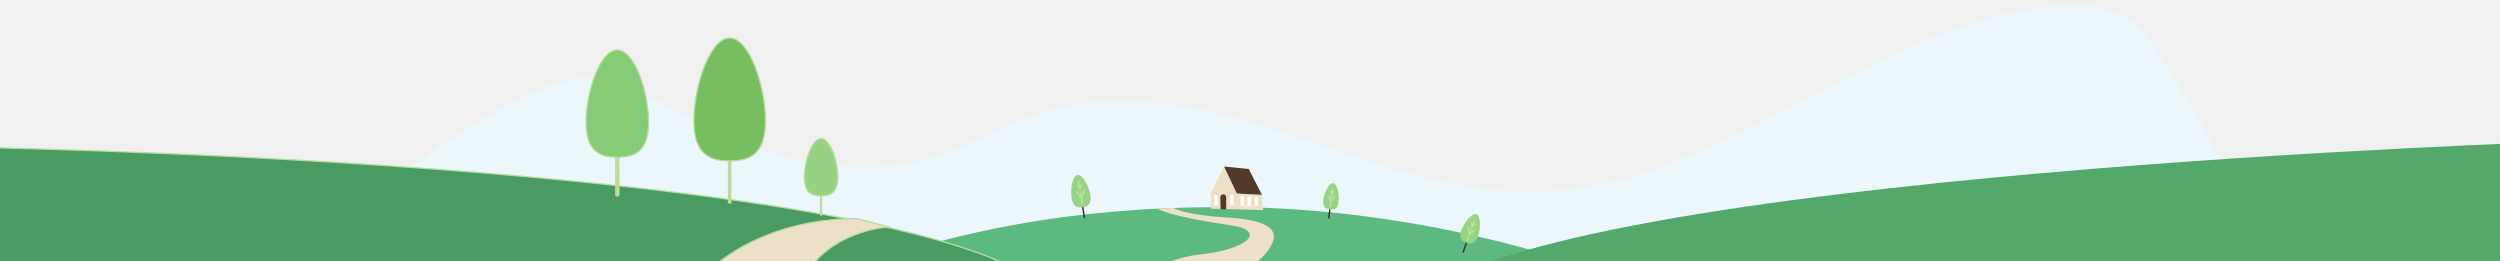
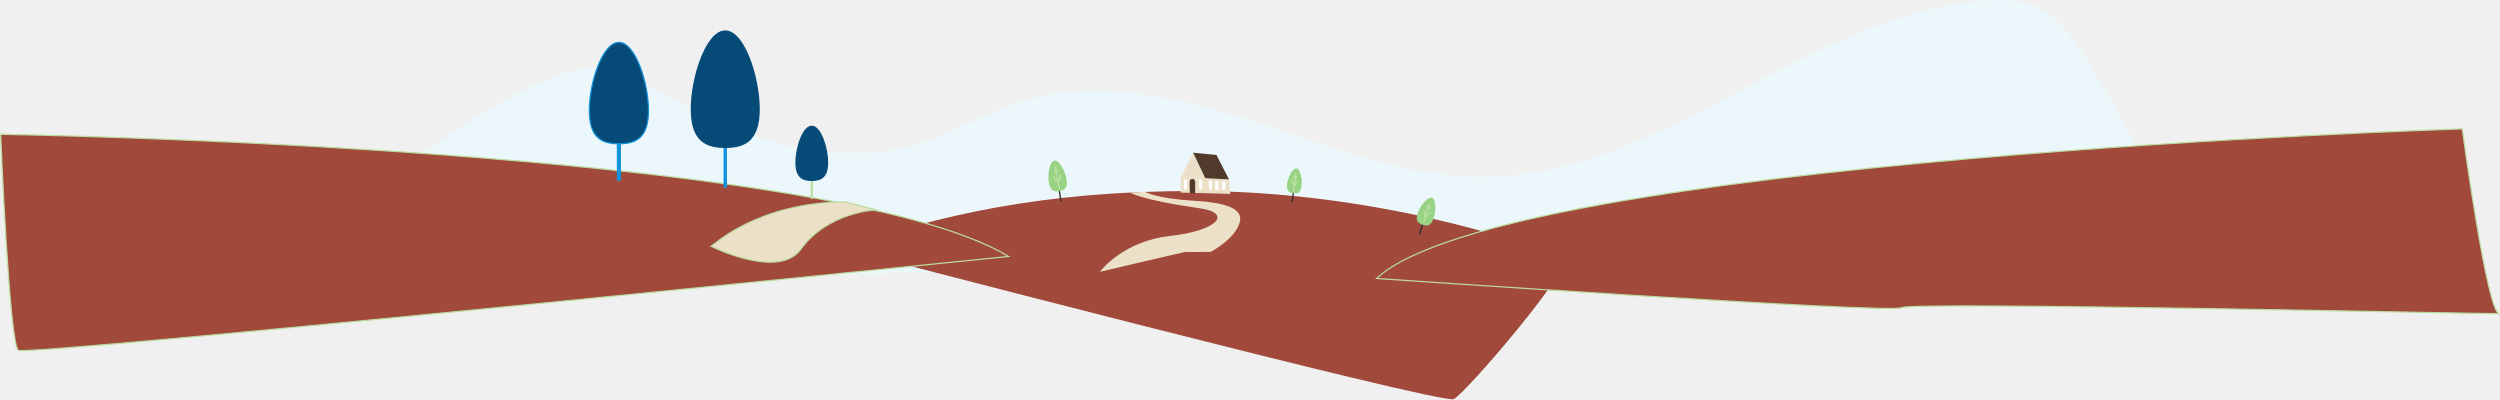
- <svg xmlns="http://www.w3.org/2000/svg" version="1.1" viewBox="0 0 1920 200">
+ <svg xmlns="http://www.w3.org/2000/svg" id="Layer_1" viewBox="0 0 2028.67 324">
  <defs>
    <style>
      .cls-1 {
-         fill: #54a86c;
+         stroke-width: 2.8px;
      }

-       .cls-2 {
-         fill: #77be60;
+       .cls-1, .cls-2, .cls-3, .cls-4 {
+         fill: none;
      }

-       .cls-2, .cls-3, .cls-4, .cls-5, .cls-6, .cls-7, .cls-8, .cls-9 {
+       .cls-1, .cls-5, .cls-3 {
+         stroke: #1294dd;
+       }
+ 
+       .cls-6, .cls-7 {
+         fill: #a1493b;
+       }
+ 
+       .cls-8 {
+         fill: #97d383;
+       }
+ 
+       .cls-7, .cls-2, .cls-9 {
        stroke: #badc9e;
      }

-       .cls-2, .cls-4, .cls-5, .cls-7, .cls-8 {
+       .cls-7, .cls-5, .cls-9, .cls-10 {
        stroke-miterlimit: 10;
-       }
- 
-       .cls-10, .cls-4 {
-         fill: #97d383;
      }

      .cls-11 {
        fill: #b9e09e;
      }

-       .cls-3 {
+       .cls-2 {
        stroke-width: 1.7px;
      }

-       .cls-3, .cls-6, .cls-9, .cls-12 {
-         fill: none;
+       .cls-5, .cls-10 {
+         fill: #064a78;
      }

-       .cls-13 {
+       .cls-12 {
        fill: #ebf7fa;
      }

-       .cls-5 {
-         fill: #86cb75;
+       .cls-9, .cls-13 {
+         fill: #ece0c8;
      }

-       .cls-6 {
+       .cls-10 {
+         stroke: #064a78;
+       }
+ 
+       .cls-14 {
+         fill: #fff;
+       }
+ 
+       .cls-3 {
        stroke-linecap: round;
        stroke-linejoin: round;
        stroke-width: 3.4px;
      }

-       .cls-7, .cls-14 {
-         fill: #ece0c8;
-       }
- 
-       .cls-8 {
-         fill: #4a9b63;
-       }
- 
      .cls-15 {
-         fill: #fff;
-       }
- 
-       .cls-9 {
-         stroke-width: 2.8px;
-       }
- 
-       .cls-16 {
        fill: #513a2b;
      }

-       .cls-12 {
+       .cls-4 {
        stroke: #302c2e;
        stroke-width: 1.1px;
      }
- 
-       .cls-17 {
-         fill: #5cba80;
-       }
    </style>
  </defs>
-   <g>
-     <g id="Layer_1">
+   <g id="Layer_1-2" data-name="Layer_1">
+     <g>
+       <path class="cls-12" d="M296.22,237.68c-42.8,10-24.2,1.7-64.1-15.3-16.1-6.9-32.6-26.7-18.9-37.4,5.5-4.3,13.4-4.1,20.5-4.5,46.2-2.6,82.6-35.9,119-62.8,24.6-18.2,50.8-34,78.3-47.4,15.6-7.6,32.3-14.6,49.9-14.4,24.1.2,45.3,13.5,65.9,25,59.7,33.6,133.1,56.3,199.7,35.4,27.4-8.6,51.9-24.1,79.2-33.1,62.2-20.4,130.7-4.7,192.4,15.7,61.8,20.4,123.9,45.8,189.7,44.4,144.9-2.9,259-132.3,403.5-142.8,13.3-1,27.2-.8,39.4,4.1,18.9,7.6,30.7,25,41.3,41.5,21,32.6,58,103.3,79,135.9l-1474.8,55.7h0Z" />
      <g>
-         <path class="cls-13" d="M268.1,241.7c-42.8,10-24.2,1.7-64.1-15.3-16.1-6.9-32.6-26.7-18.9-37.4,5.5-4.3,13.4-4.1,20.5-4.5,46.2-2.6,82.6-35.9,119-62.8,24.6-18.2,50.8-34,78.3-47.4,15.6-7.6,32.3-14.6,49.9-14.4,24.1.2,45.3,13.5,65.9,25,59.7,33.6,133.1,56.3,199.7,35.4,27.4-8.6,51.9-24.1,79.2-33.1,62.2-20.4,130.7-4.7,192.4,15.7,61.8,20.4,123.9,45.8,189.7,44.4,144.9-2.9,259-132.3,403.5-142.8,13.3-1,27.2-.8,39.4,4.1,18.9,7.6,30.7,25,41.3,41.5,21,32.6,58,103.3,79,135.9l-1474.8,55.7Z" />
+         <path class="cls-6" d="M1240.82,199.48s-120.4-44.3-270.8-44.5c-125.1,0-207.2,19.7-287.2,46.4,0,0,487.1,127.1,496.8,122.5,9.8-4.6,99.6-109.9,88.2-112.9s-27-11.5-27-11.5Z" />
+         <path class="cls-13" d="M892.52,220.68c1.6-2.6,20.6-25.4,57.4-29.3,36.8-3.9,51.4-18.4,23.4-22.4-47.5-6.7-56.2-12.7-56.2-12.7l12.1-.6s9.2,5.4,39.3,7.2c12.5.8,40.5,2.6,37.7,16.5-2.7,13.9-23.7,25-23.7,25,0,0-19.8.3-20.6,0-.7,0-69.4,16.2-69.4,16.2h0v.1Z" />
        <g>
-           <path class="cls-17" d="M1212.7,203.5s-120.4-44.3-270.8-44.5c-125.1,0-207.2,19.7-287.2,46.4,0,0,487.1,127.1,496.8,122.5,9.8-4.6,99.6-109.9,88.2-112.9s-27-11.5-27-11.5Z" />
-           <path class="cls-14" d="M864.4,224.7c1.6-2.6,20.6-25.4,57.4-29.3,36.8-3.9,51.4-18.4,23.4-22.4-47.5-6.7-56.2-12.7-56.2-12.7l12.1-.6s9.2,5.4,39.3,7.2c12.5.8,40.5,2.6,37.7,16.5-2.7,13.9-23.7,25-23.7,25,0,0-19.8.3-20.6,0-.7,0-69.4,16.2-69.4,16.2h0Z" />
+           <path class="cls-13" d="M998.32,157.38c-.3-.4-1.1-11.8-1.1-11.8l-19.2-1-9.8-20.7-10.1,20.4v12l20.2.5,20,.6h0Z" />
+           <path class="cls-15" d="M965.52,156.58l-.2-9s0-2.3,2.1-2.3,1.2.2,1.7.6c.4.4.7,1,.7,1.6v9.4l-4.3-.3Z" />
+           <path class="cls-15" d="M987.12,125.78l-18.9-1.9,9.8,20.7,19.3,1-10.2-19.8h0Z" />
          <g>
-             <path class="cls-14" d="M970.2,161.4c-.3-.4-1.1-11.8-1.1-11.8l-19.2-1-9.8-20.7-10.1,20.4v12l20.2.5,20,.6Z" />
-             <path class="cls-16" d="M937.4,160.6l-.2-9s0-2.3,2.1-2.3,1.2.2,1.7.6c.4.4.7,1,.7,1.6v9.4l-4.3-.3Z" />
-             <path class="cls-16" d="M959,129.8l-18.9-1.9,9.8,20.7,19.3,1-10.2-19.8Z" />
-             <g>
-               <path class="cls-15" d="M945,157.5h2.4v-7.9h-2.7l.3,7.9Z" />
-               <path class="cls-15" d="M952.9,158h2.5v-7.5h-2.8l.3,7.5Z" />
-               <path class="cls-15" d="M963.6,151.1v7c-.1,0,2.6,0,2.6,0v-6.9h-2.6Z" />
-               <path class="cls-15" d="M958,150.9v7.2h2.9l-.2-7.2h-2.7Z" />
-               <path class="cls-15" d="M932.8,157.7h2.4v-7.9h-2.7l.3,7.9Z" />
-             </g>
+             <path class="cls-14" d="M973.12,153.48h2.4v-7.9h-2.7l.3,7.9Z" />
+             <path class="cls-14" d="M981.02,153.98h2.5v-7.5h-2.8l.3,7.5Z" />
+             <path class="cls-14" d="M991.72,147.08v7c-.1,0,2.6,0,2.6,0v-6.9h-2.6v-.1Z" />
+             <path class="cls-14" d="M986.12,146.88v7.2h2.9l-.2-7.2h-2.7Z" />
+             <path class="cls-14" d="M960.92,153.68h2.4v-7.9h-2.7l.3,7.9Z" />
          </g>
        </g>
+       </g>
+       <g>
+         <path class="cls-4" d="M859.32,153.18l1.7,10.4" />
        <g>
-           <path class="cls-12" d="M831.2,157.2l1.7,10.4" />
-           <g>
-             <path class="cls-10" d="M837.4,149.8c1.1,6.8-1.9,8.6-5.9,9.3-4,.6-7.4-.1-8.5-6.9s.5-17.1,4.5-17.8,8.8,8.6,9.9,15.4Z" />
-             <path class="cls-11" d="M832.7,145.8c-.3-.1-.6,0-.7.3l-1.4,3.7-.8-4.5,1.1-3.1c.1-.3-.1-.6-.3-.7-.3,0-.6,0-.7.3l-.4,1.2-.6-3.7c0-.3-.3-.5-.6-.5-.3,0-.5.3-.5.6l.6,3.6-.7-.9c-.2-.2-.5-.3-.8,0-.2.2-.3.5,0,.8l2,2.5.8,4.7-2.5-3.1c-.2-.2-.5-.3-.8-.1s-.3.5,0,.8l3.7,4.7.8,4.5c0,.3.3.5.6.5h.1c.3-.1.5-.3.5-.6l-.8-4.7,2-5.6c0-.2-.1-.5-.4-.6Z" />
-           </g>
+           <path class="cls-8" d="M865.52,145.78c1.1,6.8-1.9,8.6-5.9,9.3-4,.6-7.4-.1-8.5-6.9s.5-17.1,4.5-17.8,8.8,8.6,9.9,15.4Z" />
+           <path class="cls-11" d="M860.82,141.78c-.3-.1-.6,0-.7.3l-1.4,3.7-.8-4.5,1.1-3.1c.1-.3-.1-.6-.3-.7-.3,0-.6,0-.7.3l-.4,1.2-.6-3.7c0-.3-.3-.5-.6-.5s-.5.3-.5.6l.6,3.6-.7-.9c-.2-.2-.5-.3-.8,0-.2.2-.3.5,0,.8l2,2.5.8,4.7-2.5-3.1c-.2-.2-.5-.3-.8-.1s-.3.5,0,.8l3.7,4.7.8,4.5c0,.3.3.5.6.5h.1c.3-.1.5-.3.5-.6l-.8-4.7,2-5.6c0-.2-.1-.5-.4-.6l-.2-.1Z" />
+         </g>
+       </g>
+       <g>
+         <path class="cls-4" d="M1049.62,155.28l-1,8.5" />
+         <g>
+           <path class="cls-8" d="M1056.12,150.98c-.7,5.6-3.5,6.3-6.7,5.8-3.2-.4-5.7-1.8-5-7.3s4.4-13.2,7.6-12.8c3.2.4,4.9,8.7,4.1,14.3Z" />
+           <path class="cls-11" d="M1053.42,146.58c-.2-.2-.6-.1-.8.1l-1.6,2.2.4-3.3,1.5-2.1c.2-.2.1-.6-.1-.8s-.6,0-.8,0l-.3.4.3-2.5c0-.3-.2-.6-.5-.6s-.6.2-.6.5l-.3,2.6-.2-.5c0-.3-.4-.4-.7-.3s-.4.4-.3.7l.9,2.4-.4,3.3-1.1-2.6c0-.3-.4-.4-.7-.3s-.4.4-.3.7l1.8,4.5-.5,3.8c0,.3.2.6.5.6h0c.3,0,.5-.2.6-.5l.5-3.7,2.8-3.9c.1-.2.1-.6-.2-.8l.1.1Z" />
+         </g>
+       </g>
+       <g>
+         <path class="cls-4" d="M1154.92,180.78l-3.2,9.2" />
+         <g>
+           <path class="cls-8" d="M1163.22,177.48c-2.1,6.1-5.4,6.2-8.9,4.9-3.5-1.2-6-3.4-3.9-9.4s8-13.7,11.5-12.5,3.5,10.9,1.3,17Z" />
+           <path class="cls-11" d="M1161.42,168.38c.2-.2.2-.6,0-.8s-.6-.2-.8,0l-.7.6,1.1-3.1c.1-.3-.1-.6-.3-.7-.3,0-.6,0-.7.3l-1.1,3.2-.2-1c-.1-.3-.4-.5-.7-.4s-.5.4-.4.7l.6,2.9-1.4,4-.6-3.5c0-.3-.3-.5-.6-.5s-.5.3-.5.6l.9,5.6-1.4,3.9c0,.3,0,.6.3.7h.2c.2,0,.4-.1.5-.4l1.4-4.1,4.1-3.6c.2-.2.3-.6,0-.8-.2-.2-.6-.3-.8,0l-2.6,2.3,1.3-3.8,2.4-2.1h0Z" />
+         </g>
+       </g>
+       <g>
+         <path class="cls-7" d="M.52,108.98s671.3,10.5,817.9,99.1c0,0-796.1,81.2-803.5,76.2C7.42,279.18.52,108.98.52,108.98h0Z" />
+         <path class="cls-9" d="M577.12,199.88c1.9-1,37.2-35.2,108.2-36.1,0,0,9.7,2.4,13,3.2,3.2.8,12.2,3.3,12.2,3.3,0,0-39.1,1.9-60.7,32-18,24.9-72.7-2.4-72.7-2.4Z" />
+         <g>
+           <path class="cls-3" d="M502.22,110.58v34.7" />
+           <path class="cls-5" d="M526.22,89.68c0,22.8-10.7,27-24,27s-24-4.3-24-27,10.7-55.3,24-55.3,24,32.6,24,55.3Z" />
        </g>
        <g>
-           <path class="cls-12" d="M1021.5,159.3l-1,8.5" />
-           <g>
-             <path class="cls-10" d="M1028,155c-.7,5.6-3.5,6.3-6.7,5.8-3.2-.4-5.7-1.8-5-7.3.7-5.5,4.4-13.2,7.6-12.8,3.2.4,4.9,8.7,4.1,14.3Z" />
-             <path class="cls-11" d="M1025.3,150.6c-.2-.2-.6-.1-.8.1l-1.6,2.2.4-3.3,1.5-2.1c.2-.2.1-.6-.1-.8s-.6,0-.8,0l-.3.4.3-2.5c0-.3-.2-.6-.5-.6s-.6.2-.6.5l-.3,2.6-.2-.5c0-.3-.4-.4-.7-.3s-.4.4-.3.7l.9,2.4-.4,3.3-1.1-2.6c0-.3-.4-.4-.7-.3s-.4.4-.3.7l1.8,4.5-.5,3.8c0,.3.2.6.5.6h0c.3,0,.5-.2.6-.5l.5-3.7,2.8-3.9c.1-.2.1-.6-.2-.8Z" />
-           </g>
+           <path class="cls-1" d="M588.52,112.48v39.8" />
+           <path class="cls-10" d="M616.02,88.58c0,26.1-12.3,31-27.5,31s-27.5-4.9-27.5-31,12.3-63.4,27.5-63.4,27.5,37.3,27.5,63.4Z" />
        </g>
        <g>
-           <path class="cls-12" d="M1126.8,184.8l-3.2,9.2" />
-           <g>
-             <path class="cls-10" d="M1135.1,181.5c-2.1,6.1-5.4,6.2-8.9,4.9-3.5-1.2-6-3.4-3.9-9.4s8-13.7,11.5-12.5c3.5,1.2,3.5,10.9,1.3,17Z" />
-             <path class="cls-11" d="M1133.3,172.4c.2-.2.2-.6,0-.8s-.6-.2-.8,0l-.7.6,1.1-3.1c.1-.3-.1-.6-.3-.7-.3,0-.6,0-.7.3l-1.1,3.2-.2-1c-.1-.3-.4-.5-.7-.4s-.5.4-.4.7l.6,2.9-1.4,4-.6-3.5c0-.3-.3-.5-.6-.5s-.5.3-.5.6l.9,5.6-1.4,3.9c0,.3,0,.6.3.7h.2c.2,0,.4-.1.5-.4l1.4-4.1,4.1-3.6c.2-.2.3-.6,0-.8-.2-.2-.6-.3-.8,0l-2.6,2.3,1.3-3.8,2.4-2.1Z" />
-           </g>
+           <path class="cls-2" d="M658.72,143.08v18.5" />
+           <path class="cls-10" d="M671.52,131.98c0,12.1-5.7,14.4-12.8,14.4s-12.8-2.3-12.8-14.4,5.7-29.5,12.8-29.5,12.8,17.3,12.8,29.5Z" />
        </g>
-         <g>
-           <path class="cls-8" d="M-27.6,113s671.3,10.5,817.9,99.1c0,0-796.1,81.2-803.5,76.2-7.5-5.1-14.4-175.3-14.4-175.3h0Z" />
-           <path class="cls-7" d="M549,203.9c1.9-1,37.2-35.2,108.2-36.1,0,0,9.7,2.4,13,3.2,3.2.8,12.2,3.3,12.2,3.3,0,0-39.1,1.9-60.7,32-18,24.9-72.7-2.4-72.7-2.4Z" />
-           <g>
-             <path class="cls-6" d="M474.1,114.6v34.7" />
-             <path class="cls-5" d="M498.1,93.7c0,22.8-10.7,27-24,27s-24-4.3-24-27,10.7-55.3,24-55.3,24,32.6,24,55.3Z" />
-           </g>
-           <g>
-             <path class="cls-9" d="M560.4,116.5v39.8" />
-             <path class="cls-2" d="M587.9,92.6c0,26.1-12.3,31-27.5,31s-27.5-4.9-27.5-31,12.3-63.4,27.5-63.4,27.5,37.3,27.5,63.4Z" />
-           </g>
-           <g>
-             <path class="cls-3" d="M630.6,147.1v18.5" />
-             <path class="cls-4" d="M643.4,136c0,12.1-5.7,14.4-12.8,14.4s-12.8-2.3-12.8-14.4,5.7-29.5,12.8-29.5,12.8,17.3,12.8,29.5Z" />
-           </g>
-         </g>
-         <path class="cls-1" d="M1969.9,108.6s-777.3,24.5-881,121.4c0,0,418.7,28.9,426,23.7s494.9,5.6,485,4.8-30-149.9-30-149.9h0Z" />
      </g>
+       <path class="cls-7" d="M1998.02,104.58s-777.3,24.5-881,121.4c0,0,418.7,28.9,426,23.7s494.9,5.6,485,4.8-30-149.9-30-149.9h0Z" />
    </g>
  </g>
</svg>
